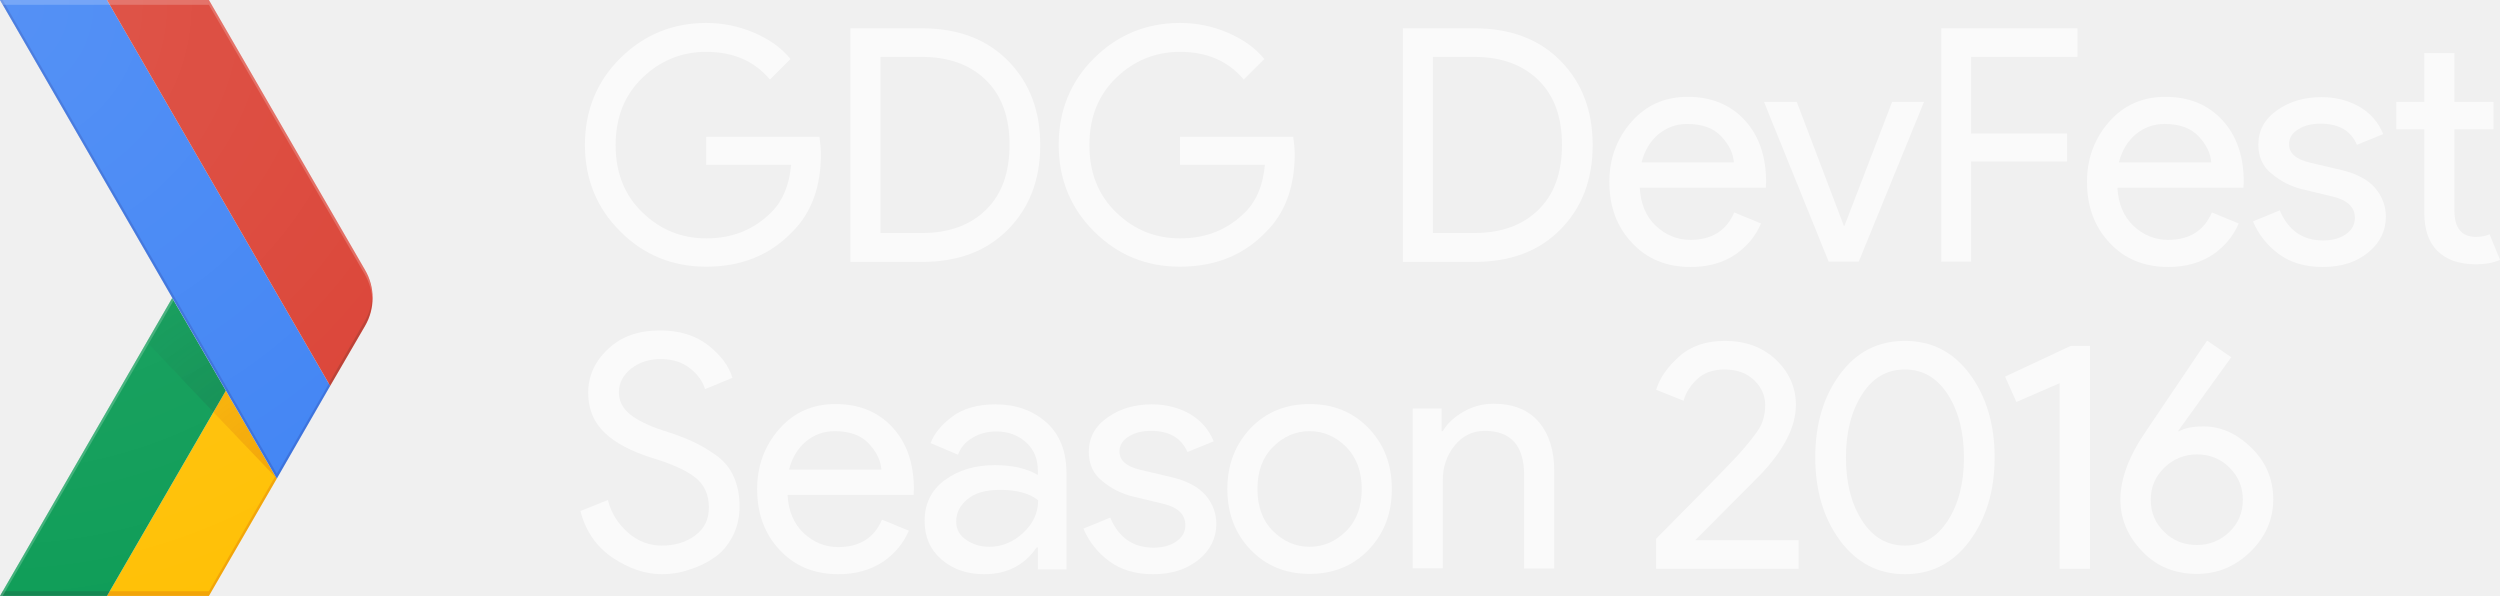
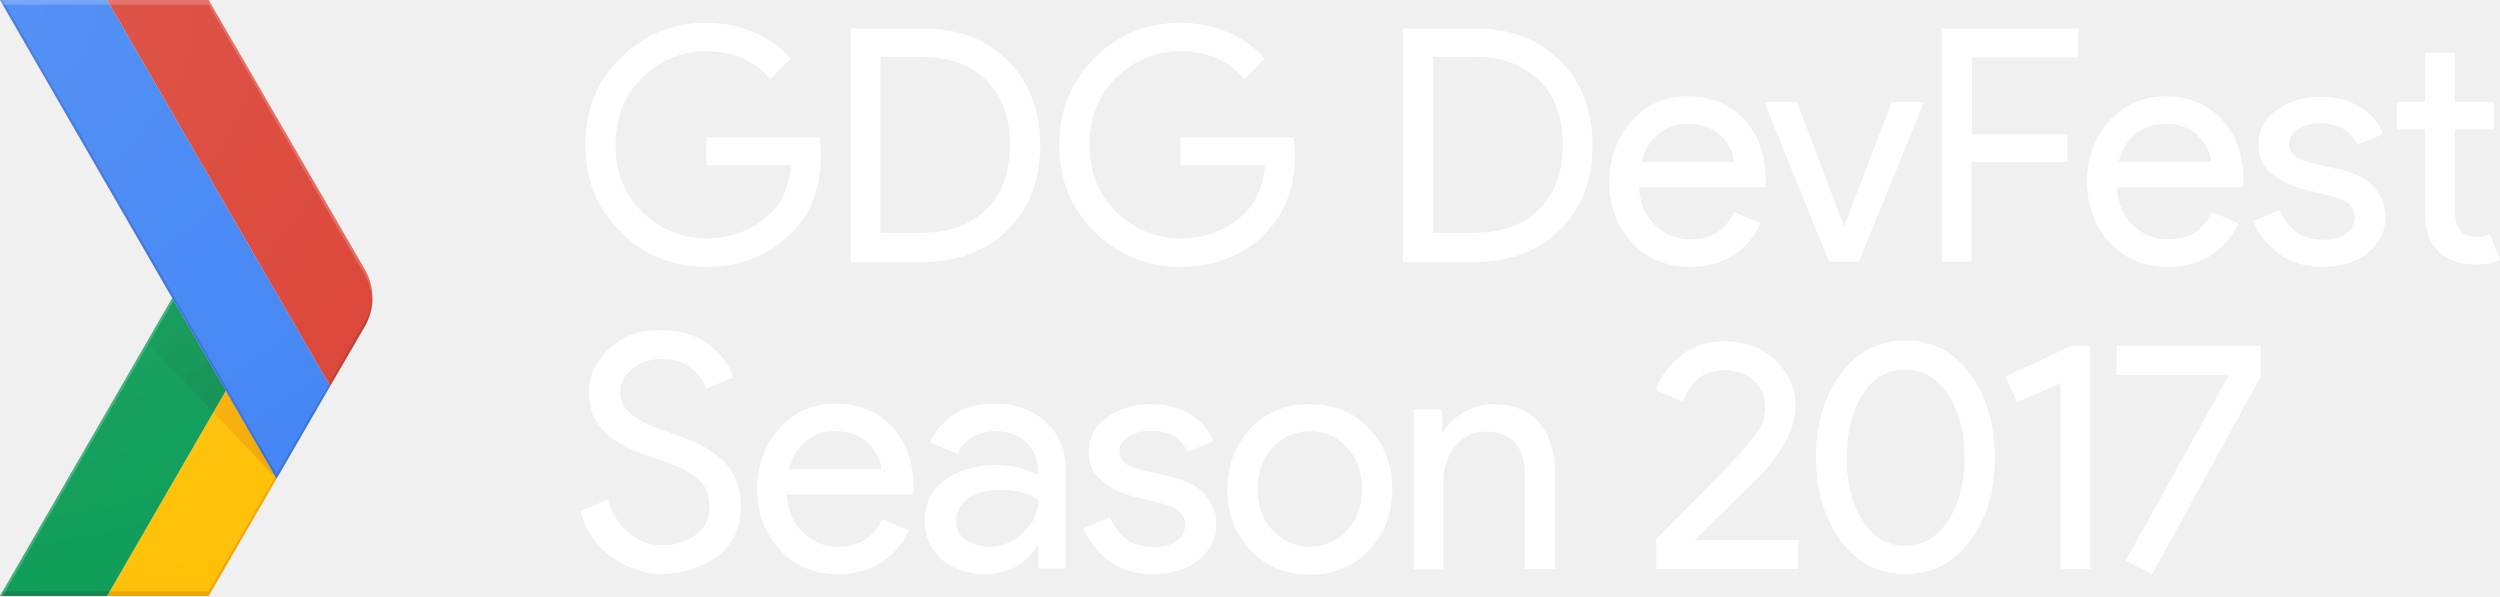
- <svg xmlns="http://www.w3.org/2000/svg" id="Layer_4" viewBox="0 0 839 200">
-   <style>.st0{fill:none;} .st1{fill:#FFC107;} .st2{fill:#0F9D58;} .st3{opacity:0.2;fill:#BF360C;enable-background:new ;} .st4{opacity:0.2;fill:#263238;enable-background:new ;} .st5{opacity:0.2;fill:#FFFFFF;enable-background:new ;} .st6{fill:url(#XMLID_126_);} .st7{fill:url(#XMLID_127_);} .st8{fill:#4285F4;} .st9{fill:#DB4437;} .st10{opacity:0.2;fill:#1A237E;enable-background:new ;} .st11{opacity:0.2;fill:#3E2723;enable-background:new ;} .st12{fill:url(#XMLID_128_);} .st13{fill:#FAFAFA;}</style>
+ <svg xmlns="http://www.w3.org/2000/svg" id="Layer_4" viewBox="0 0 536.9 128">
+   <style>.st0{fill:none}.st1{fill:#ffc107}.st2{fill:#0f9d58}.st3{fill:#bf360c}.st3,.st4,.st5{opacity:.2;enable-background:new}.st4{fill:#263238}.st5{fill:#fff}.st6{fill:url(#XMLID_2_)}.st7{fill:url(#XMLID_3_)}.st8{fill:#4285f4}.st9{fill:#db4437}.st10,.st11{opacity:.2;fill:#1a237e;enable-background:new}.st11{fill:#3e2723}.st12{fill:url(#XMLID_4_)}.st13{fill:#fff}</style>
  <g id="XMLID_60_">
    <g id="XMLID_61_">
      <g id="XMLID_62_">
-         <path id="XMLID_106_" class="st0" d="M122.5 90.6L70.1 0H0l57.8 100L0 200h70.1l52.4-90.6c3.3-5.8 3.3-13 0-18.8z" />
-         <path id="XMLID_105_" class="st1" d="M92.4 159.8l-16.6-28.7L35.9 200h34.2l22.8-39.4z" />
-         <path id="XMLID_104_" class="st0" d="M122.5 90.6L70.1 0H0l57.8 100L0 200h70.1l52.4-90.6c3.3-5.8 3.3-13 0-18.8z" />
-         <path id="XMLID_103_" class="st2" d="M57.8 100l18 31.1L35.9 200H0z" />
-         <path id="XMLID_102_" class="st0" d="M122.5 90.6L70.1 0H0l57.8 100L0 200h70.1l52.4-90.6c3.3-5.8 3.3-13 0-18.8z" />
-         <path id="XMLID_101_" class="st3" d="M70.1 198.4H36.8l-.9 1.6h34.2l22.8-39.4-.5-.8z" />
-         <path id="XMLID_100_" class="st0" d="M122.5 90.6L70.1 0H0l57.8 100L0 200h70.1l52.4-90.6c3.3-5.8 3.3-13 0-18.8z" />
-         <path id="XMLID_99_" class="st4" d="M.9 198.4L0 200h35.9l.9-1.6z" />
-         <path id="XMLID_98_" class="st0" d="M122.5 90.6L70.1 0H0l57.8 100L0 200h70.1l52.4-90.6c3.3-5.8 3.3-13 0-18.8z" />
-         <path id="XMLID_96_" class="st5" d="M0 200h.9l57.4-99.2-.5-.8z" />
-         <path id="XMLID_94_" class="st0" d="M122.5 90.6L70.1 0H0l57.8 100L0 200h70.1l52.4-90.6c3.3-5.8 3.3-13 0-18.8z" />
-         <radialGradient id="XMLID_126_" cx="92.62" cy="2707.501" r="69.162" gradientTransform="matrix(1 0 0 -1 0 2867.46)" gradientUnits="userSpaceOnUse">
+         <path id="XMLID_106_" class="st0" d="M78.4 58L44.8 0H0l37 64-37 64h44.8l33.5-58c2.2-3.7 2.2-8.3.1-12z" />
+         <path id="XMLID_105_" class="st1" d="M59.2 102.3L48.5 83.9 23 128h21.8l14.6-25.2z" />
+         <path id="XMLID_104_" class="st0" d="M78.4 58L44.8 0H0l37 64-37 64h44.8l33.5-58c2.2-3.7 2.2-8.3.1-12z" />
+         <path id="XMLID_103_" class="st2" d="M37 64l11.5 19.9L23 128H0z" />
+         <path id="XMLID_102_" class="st0" d="M78.4 58L44.8 0H0l37 64-37 64h44.8l33.5-58c2.2-3.7 2.2-8.3.1-12z" />
+         <path id="XMLID_101_" class="st3" d="M44.8 127H23.6l-.6 1h21.8l14.6-25.2-.2-.5z" />
+         <path id="XMLID_100_" class="st0" d="M78.4 58L44.8 0H0l37 64-37 64h44.8l33.5-58c2.2-3.7 2.2-8.3.1-12z" />
+         <path id="XMLID_99_" class="st4" d="M.6 127l-.6 1h23l.6-1z" />
+         <path id="XMLID_98_" class="st0" d="M78.4 58L44.8 0H0l37 64-37 64h44.8l33.5-58c2.2-3.7 2.2-8.3.1-12z" />
+         <path id="XMLID_96_" class="st5" d="M0 128h.6l36.7-63.5-.3-.5z" />
+         <path id="XMLID_94_" class="st0" d="M78.4 58L44.8 0H0l37 64-37 64h44.8l33.5-58c2.2-3.7 2.2-8.3.1-12z" />
+         <radialGradient id="XMLID_2_" cx="59.277" cy="2693.086" r="44.264" gradientTransform="matrix(1 0 0 -1 0 2795.46)" gradientUnits="userSpaceOnUse">
          <stop offset="0" stop-color="#BF360C" stop-opacity=".2" />
          <stop offset="1" stop-color="#BF360C" stop-opacity=".02" />
        </radialGradient>
-         <path id="XMLID_92_" class="st6" d="M92.9 160.6l-17.1-29.5-4.2 7.2z" />
-         <path id="XMLID_90_" class="st0" d="M122.5 90.6L70.1 0H0l57.8 100L0 200h70.1l52.4-90.6c3.3-5.8 3.3-13 0-18.8z" />
-         <radialGradient id="XMLID_127_" cx="92.423" cy="2707.063" r="69.723" gradientTransform="matrix(1 0 0 -1 0 2867.46)" gradientUnits="userSpaceOnUse">
+         <path id="XMLID_92_" class="st6" d="M59.4 102.8L48.5 83.9l-2.7 4.6z" />
+         <path id="XMLID_90_" class="st0" d="M78.4 58L44.8 0H0l37 64-37 64h44.8l33.5-58c2.2-3.7 2.2-8.3.1-12z" />
+         <radialGradient id="XMLID_3_" cx="59.151" cy="2692.806" r="44.623" gradientTransform="matrix(1 0 0 -1 0 2795.46)" gradientUnits="userSpaceOnUse">
          <stop offset="0" stop-color="#263238" stop-opacity=".2" />
          <stop offset="1" stop-color="#263238" stop-opacity=".02" />
        </radialGradient>
-         <path id="XMLID_89_" class="st7" d="M71.6 138.3l4.2-7.2-18-31.1-8.5 14.8z" />
-         <path id="XMLID_88_" class="st0" d="M122.5 90.6L70.1 0H0l57.8 100L0 200h70.1l52.4-90.6c3.3-5.8 3.3-13 0-18.8z" />
+         <path id="XMLID_89_" class="st7" d="M45.8 88.5l2.7-4.6L37 64l-5.5 9.5z" />
+         <path id="XMLID_88_" class="st0" d="M78.4 58L44.8 0H0l37 64-37 64h44.8l33.5-58c2.2-3.7 2.2-8.3.1-12z" />
        <g id="XMLID_85_">
          <g id="XMLID_86_">
-             <path id="XMLID_87_" class="st8" d="M35.9 0H0l92.9 160.6 17.9-31.1z" />
+             <path id="XMLID_87_" class="st8" d="M23 0H0l59.4 102.8 11.5-19.9z" />
          </g>
        </g>
-         <path id="XMLID_84_" class="st0" d="M122.5 90.6L70.1 0H0l57.8 100L0 200h70.1l52.4-90.6c3.3-5.8 3.3-13 0-18.8z" />
-         <path id="XMLID_83_" class="st9" d="M122.5 109.4c3.4-5.8 3.4-13 0-18.8L70.1 0H35.9l74.9 129.5 11.7-20.1z" />
-         <path id="XMLID_82_" class="st0" d="M122.5 90.6L70.1 0H0l57.8 100L0 200h70.1l52.4-90.6c3.3-5.8 3.3-13 0-18.8z" />
-         <path id="XMLID_71_" class="st10" d="M110.8 129.5l-.4-.8L92.9 159 .9 0H0l92.9 160.6 17.9-31.1z" />
-         <path id="XMLID_69_" class="st0" d="M122.5 90.6L70.1 0H0l57.8 100L0 200h70.1l52.4-90.6c3.3-5.8 3.3-13 0-18.8z" />
-         <path id="XMLID_67_" class="st5" d="M70.1 1.6l52.4 90.6c1.5 2.7 2.3 5.6 2.5 8.6.1-3.5-.7-7-2.5-10.2L70.1 0H0l.9 1.6h69.2z" />
-         <path id="XMLID_66_" class="st0" d="M122.5 90.6L70.1 0H0l57.8 100L0 200h70.1l52.4-90.6c3.3-5.8 3.3-13 0-18.8z" />
-         <path id="XMLID_65_" class="st11" d="M110.8 129.5l11.6-20.1c1.8-3.1 2.6-6.7 2.5-10.2-.1 3-.9 5.9-2.5 8.6l-12.1 20.9.5.8z" />
-         <path id="XMLID_64_" class="st0" d="M122.5 90.6L70.1 0H0l57.8 100L0 200h70.1l52.4-90.6c3.3-5.8 3.3-13 0-18.8z" />
-         <radialGradient id="XMLID_128_" cx="-1.563" cy="2865.898" r="209.922" gradientTransform="matrix(1 0 0 -1 0 2867.46)" gradientUnits="userSpaceOnUse">
+         <path id="XMLID_84_" class="st0" d="M78.4 58L44.8 0H0l37 64-37 64h44.8l33.5-58c2.2-3.7 2.2-8.3.1-12z" />
+         <path id="XMLID_83_" class="st9" d="M78.4 70c2.1-3.7 2.1-8.3 0-12L44.8 0H23l47.9 82.9L78.4 70z" />
+         <path id="XMLID_82_" class="st0" d="M78.4 58L44.8 0H0l37 64-37 64h44.8l33.5-58c2.2-3.7 2.2-8.3.1-12z" />
+         <path id="XMLID_71_" class="st10" d="M70.9 82.9l-.2-.5-11.3 19.4L.6 0H0l59.4 102.8 11.5-19.9z" />
+         <path id="XMLID_69_" class="st0" d="M78.4 58L44.8 0H0l37 64-37 64h44.8l33.5-58c2.2-3.7 2.2-8.3.1-12z" />
+         <path id="XMLID_67_" class="st5" d="M44.8 1l33.5 58c1 1.7 1.5 3.6 1.6 5.5.1-2.2-.4-4.5-1.6-6.5L44.8 0H0l.6 1h44.2z" />
+         <path id="XMLID_66_" class="st0" d="M78.4 58L44.8 0H0l37 64-37 64h44.8l33.5-58c2.2-3.7 2.2-8.3.1-12z" />
+         <path id="XMLID_65_" class="st11" d="M70.9 82.9L78.4 70c1.2-2 1.7-4.3 1.6-6.5-.1 1.9-.6 3.8-1.6 5.5l-7.7 13.4.2.5z" />
+         <path id="XMLID_64_" class="st0" d="M78.4 58L44.8 0H0l37 64-37 64h44.8l33.5-58c2.2-3.7 2.2-8.3.1-12z" />
+         <radialGradient id="XMLID_4_" cx="-1" cy="2794.46" r="134.35" gradientTransform="matrix(1 0 0 -1 0 2795.46)" gradientUnits="userSpaceOnUse">
          <stop offset="0" stop-color="#FFF" stop-opacity=".1" />
          <stop offset="1" stop-color="#FFF" stop-opacity="0" />
        </radialGradient>
-         <path id="XMLID_63_" class="st12" d="M122.5 90.6L70.1 0H0l57.8 100L0 200h70.1l52.4-90.6c3.3-5.8 3.3-13 0-18.8z" />
+         <path id="XMLID_63_" class="st12" d="M78.4 58L44.8 0H0l37 64-37 64h44.8l33.5-58c2.2-3.7 2.2-8.3.1-12z" />
      </g>
    </g>
  </g>
-   <g id="XMLID_7_">
-     <path id="XMLID_2_" class="st13" d="M275.5 51.8c0 10.9-3.2 19.7-9.7 26.1-7.4 7.7-17 11.6-28.8 11.6-11.3 0-20.9-3.9-28.8-11.8-7.9-7.8-11.9-17.6-11.9-29.1s4-21.3 11.9-29.1c7.9-7.8 17.5-11.8 28.8-11.8 5.6 0 11 1.1 16.1 3.3 5.1 2.2 9.2 5.1 12.2 8.8l-6.9 6.9c-5.2-6.2-12.3-9.3-21.4-9.3-8.2 0-15.4 2.9-21.4 8.7-6 5.8-9 13.3-9 22.6s3 16.8 9 22.6c6 5.8 13.1 8.7 21.4 8.7 8.8 0 16-2.9 21.9-8.8 3.8-3.8 6-9.1 6.6-15.9H237v-9.4h38c.3 2.1.5 4 .5 5.9z" />
-     <path id="XMLID_4_" class="st13" d="M285.4 87.8V9.5h24c12 0 21.7 3.6 28.9 10.9 7.2 7.3 10.8 16.7 10.8 28.3s-3.6 21-10.8 28.3c-7.2 7.3-16.8 10.9-28.9 10.9h-24zm10.1-9.6h13.9c9 0 16.2-2.6 21.5-7.8 5.3-5.2 7.9-12.4 7.9-21.8 0-9.3-2.6-16.5-7.9-21.7-5.3-5.2-12.5-7.8-21.5-7.8h-13.9v59.1z" />
-     <path id="XMLID_8_" class="st13" d="M434.5 51.8c0 10.9-3.2 19.7-9.7 26.1-7.4 7.7-17 11.6-28.8 11.6-11.3 0-20.9-3.9-28.8-11.8-7.9-7.8-11.9-17.6-11.9-29.1s4-21.3 11.9-29.1c7.9-7.8 17.5-11.8 28.8-11.8 5.6 0 11 1.1 16.1 3.3 5.1 2.2 9.2 5.1 12.2 8.8l-6.9 6.9c-5.2-6.2-12.3-9.3-21.4-9.3-8.2 0-15.4 2.9-21.4 8.7-6 5.8-9 13.3-9 22.6s3 16.8 9 22.6c6 5.8 13.1 8.7 21.4 8.7 8.8 0 16-2.9 21.9-8.8 3.8-3.8 6-9.1 6.6-15.9H396v-9.4h38c.3 2.1.5 4 .5 5.9z" />
-     <path id="XMLID_10_" class="st13" d="M470.8 87.8V9.5h24c12 0 21.7 3.6 28.9 10.9 7.2 7.3 10.8 16.7 10.8 28.3s-3.6 21-10.8 28.3c-7.2 7.3-16.8 10.9-28.9 10.9h-24zm10.1-9.6h13.9c9 0 16.2-2.6 21.5-7.8 5.3-5.2 7.9-12.4 7.9-21.8 0-9.3-2.6-16.5-7.9-21.7-5.3-5.2-12.5-7.8-21.5-7.8h-13.9v59.1z" />
-     <path id="XMLID_13_" class="st13" d="M567.4 89.6c-8.1 0-14.7-2.7-19.7-8.1-5.1-5.4-7.6-12.2-7.6-20.5 0-7.8 2.5-14.5 7.4-20.1 4.9-5.6 11.2-8.4 18.9-8.4 7.9 0 14.3 2.6 19.1 7.8 4.8 5.2 7.2 12.1 7.2 20.8l-.1 1.9h-42.3c.3 5.4 2.1 9.7 5.4 12.8 3.3 3.1 7.2 4.7 11.6 4.7 7.2 0 12.1-3.1 14.7-9.2l9 3.7c-1.8 4.2-4.6 7.6-8.6 10.4-4.2 2.8-9.1 4.2-15 4.2zm14.5-35c-.2-3.1-1.6-6-4.2-8.8-2.6-2.8-6.4-4.2-11.5-4.2-3.7 0-6.9 1.2-9.7 3.5-2.7 2.3-4.6 5.5-5.6 9.4h31z" />
-     <path id="XMLID_16_" class="st13" d="M613.7 87.8L592 34.2h11l15.8 41.6h.2l16-41.6h10.7l-21.9 53.6h-10.1z" />
-     <path id="XMLID_18_" class="st13" d="M661.6 87.8h-10.1V9.5h45.7v9.6h-35.7v25.7h32.2v9.4h-32.2v33.6z" />
-     <path id="XMLID_20_" class="st13" d="M727.7 89.6c-8.1 0-14.7-2.7-19.7-8.1-5.1-5.4-7.6-12.2-7.6-20.5 0-7.8 2.5-14.5 7.4-20.1 4.9-5.6 11.2-8.4 18.9-8.4 7.9 0 14.3 2.6 19.1 7.8 4.8 5.2 7.2 12.1 7.2 20.8l-.1 1.9h-42.3c.3 5.4 2.1 9.7 5.4 12.8 3.3 3.1 7.2 4.7 11.6 4.7 7.2 0 12.1-3.1 14.7-9.2l9 3.7c-1.8 4.2-4.6 7.6-8.6 10.4-4.3 2.8-9.2 4.2-15 4.2zm14.4-35c-.2-3.1-1.6-6-4.2-8.8-2.6-2.8-6.4-4.2-11.5-4.2-3.7 0-6.9 1.2-9.7 3.5-2.7 2.3-4.6 5.5-5.6 9.4h31z" />
-     <path id="XMLID_27_" class="st13" d="M779.5 89.6c-6 0-10.9-1.5-14.8-4.4-3.9-2.9-6.8-6.6-8.6-10.9l9-3.7c2.8 6.7 7.7 10.1 14.5 10.1 3.1 0 5.7-.7 7.7-2.1 2-1.4 3-3.2 3-5.5 0-3.5-2.4-5.9-7.3-7.1l-10.8-2.6c-3.4-.9-6.7-2.5-9.7-5-3.1-2.4-4.6-5.7-4.6-9.9 0-4.7 2.1-8.6 6.3-11.5 4.2-3 9.2-4.4 14.9-4.4 4.7 0 9 1.1 12.7 3.2 3.7 2.2 6.4 5.2 8 9.2l-8.8 3.6c-2-4.7-6.1-7.1-12.2-7.1-3 0-5.5.6-7.5 1.9-2 1.2-3.1 2.9-3.1 5 0 3.1 2.4 5.1 7.1 6.2l10.6 2.5c5 1.2 8.8 3.2 11.2 6 2.4 2.8 3.6 6.1 3.6 9.6 0 4.8-2 8.8-5.9 12-4 3.3-9.1 4.9-15.3 4.9z" />
-     <path id="XMLID_29_" class="st13" d="M830.9 88.7c-5.6 0-9.9-1.5-12.9-4.5s-4.4-7.2-4.4-12.7V43.4h-9.4v-9.2h9.4V17.8h10.1v16.4h13.1v9.2h-13.1v27.3c0 5.8 2.4 8.8 7.2 8.8 1.8 0 3.4-.3 4.6-.9l3.5 8.6c-2.2 1-4.9 1.5-8.1 1.5z" />
-     <path id="XMLID_31_" class="st13" d="M222.2 192.7c-5.7 0-11.2-1.9-16.7-5.6-5.4-3.7-9-8.9-10.7-15.6l9.2-3.7c1.1 4.3 3.3 7.9 6.7 10.9 3.4 3 7.2 4.4 11.4 4.4 4.4 0 8.1-1.1 11.2-3.4 3.1-2.3 4.6-5.4 4.6-9.4 0-4.4-1.6-7.7-4.6-10.1-3.1-2.4-8-4.6-14.7-6.6-6.9-2.2-12.2-5-15.8-8.5-3.6-3.5-5.4-7.9-5.4-13.3 0-5.6 2.2-10.5 6.7-14.7 4.4-4.2 10.2-6.2 17.4-6.2 6.6 0 12 1.7 16.2 5 4.2 3.3 6.9 6.9 8.1 10.9l-9.2 3.8c-.7-2.5-2.3-4.8-4.9-6.9-2.6-2.1-5.9-3.2-10-3.2-3.9 0-7.2 1.1-9.9 3.2-2.7 2.2-4.1 4.8-4.1 8 0 2.9 1.3 5.4 3.8 7.4s6.2 3.8 11.1 5.4c3.9 1.2 7.1 2.4 9.7 3.6 2.6 1.2 5.2 2.7 7.9 4.6 2.7 1.9 4.7 4.3 6 7.2 1.3 2.9 2 6.2 2 10s-.8 7.2-2.4 10.2c-1.6 3-3.6 5.4-6.2 7.1-2.6 1.8-5.4 3.1-8.4 4-2.8 1-5.9 1.5-9 1.5z" />
-     <path id="XMLID_33_" class="st13" d="M281.4 192.7c-8.1 0-14.7-2.7-19.7-8.1-5.1-5.4-7.6-12.2-7.6-20.5 0-7.8 2.5-14.5 7.4-20.1 4.9-5.6 11.2-8.4 18.9-8.4 7.9 0 14.3 2.6 19.1 7.8 4.8 5.2 7.2 12.1 7.2 20.8l-.1 1.9h-42.3c.3 5.4 2.1 9.7 5.4 12.8 3.3 3.1 7.2 4.7 11.6 4.7 7.2 0 12.1-3.1 14.7-9.2l9 3.7c-1.8 4.2-4.6 7.6-8.6 10.4-4.3 2.8-9.2 4.2-15 4.2zm14.4-35c-.2-3.1-1.6-6-4.2-8.8-2.6-2.8-6.4-4.2-11.5-4.2-3.7 0-6.9 1.2-9.7 3.5-2.7 2.3-4.6 5.5-5.6 9.4h31z" />
-     <path id="XMLID_36_" class="st13" d="M330.3 192.7c-5.7 0-10.4-1.6-14.3-4.9-3.8-3.3-5.7-7.6-5.7-13 0-5.8 2.3-10.4 6.8-13.7 4.5-3.3 10.1-5 16.7-5 5.9 0 10.8 1.1 14.5 3.3v-1.5c0-3.9-1.3-7.1-4-9.5-2.7-2.4-6-3.6-10-3.6-2.9 0-5.6.7-7.9 2.1-2.4 1.4-4 3.3-4.9 5.7l-9.2-3.9c1.2-3.2 3.7-6.2 7.3-8.9 3.6-2.7 8.5-4.1 14.4-4.1 6.9 0 12.5 2 17.1 6 4.5 4 6.8 9.7 6.8 17v32.4h-9.6v-7.4h-.4c-4 5.9-9.9 9-17.6 9zm1.7-9.2c4.2 0 7.9-1.5 11.3-4.6 3.4-3.1 5.1-6.8 5.1-11-2.8-2.3-7.1-3.5-12.8-3.5-4.9 0-8.6 1.1-11 3.2-2.5 2.1-3.7 4.6-3.7 7.4 0 2.6 1.1 4.7 3.4 6.2 2.2 1.5 4.7 2.3 7.7 2.3z" />
-     <path id="XMLID_39_" class="st13" d="M387 192.7c-6 0-10.9-1.5-14.8-4.4-3.9-2.9-6.8-6.6-8.6-10.9l9-3.7c2.8 6.7 7.7 10.1 14.5 10.1 3.1 0 5.7-.7 7.7-2.1 2-1.4 3-3.2 3-5.5 0-3.5-2.4-5.9-7.3-7.1l-10.8-2.6c-3.4-.9-6.7-2.5-9.7-5-3.1-2.4-4.6-5.7-4.6-9.9 0-4.7 2.1-8.6 6.3-11.5 4.2-3 9.2-4.4 14.9-4.4 4.7 0 9 1.1 12.7 3.2 3.7 2.2 6.4 5.2 8 9.2l-8.8 3.6c-2-4.7-6.1-7.1-12.2-7.1-3 0-5.5.6-7.5 1.9-2 1.2-3.1 2.9-3.1 5 0 3.1 2.4 5.1 7.1 6.2l10.6 2.5c5 1.2 8.7 3.2 11.2 6 2.4 2.8 3.6 6.1 3.6 9.6 0 4.8-2 8.8-5.9 12-4.1 3.3-9.1 4.9-15.3 4.9z" />
-     <path id="XMLID_41_" class="st13" d="M419.7 143.7c5.2-5.4 11.8-8.1 19.8-8.1s14.6 2.7 19.8 8.1c5.2 5.4 7.8 12.2 7.8 20.4s-2.6 15-7.8 20.4c-5.2 5.4-11.8 8.1-19.8 8.1s-14.6-2.7-19.8-8.1c-5.2-5.4-7.8-12.2-7.8-20.4 0-8.1 2.6-14.9 7.8-20.4zm7.5 34.5c3.5 3.5 7.6 5.3 12.3 5.3 4.7 0 8.8-1.8 12.3-5.3s5.2-8.2 5.2-14.1c0-5.8-1.7-10.5-5.2-14.1-3.5-3.5-7.6-5.3-12.3-5.3-4.7 0-8.8 1.8-12.3 5.3s-5.2 8.2-5.2 14.1 1.7 10.6 5.2 14.1z" />
-     <path id="XMLID_44_" class="st13" d="M483.8 137.3v7.4h.4c1.5-2.6 3.8-4.7 6.9-6.5 3.1-1.8 6.5-2.7 10.1-2.7 6.6 0 11.7 2 15.2 6.1s5.2 9.6 5.2 16.4v32.8h-10.1v-31.3c0-9.9-4.4-14.9-13.2-14.9-4.2 0-7.5 1.7-10.2 5-2.6 3.3-3.9 7.2-3.9 11.5v29.6h-10.1v-53.6h9.7z" />
-     <path id="XMLID_46_" class="st13" d="M603.5 190.9h-47.7v-10.1c14.3-14.4 23.4-23.7 27.5-28.1 3.6-4 6-7.1 7.2-9.1 1.2-2.1 1.9-4.6 1.9-7.7 0-3.1-1.2-5.9-3.7-8.3-2.5-2.4-5.8-3.6-10-3.6-3.8 0-6.9 1.1-9.2 3.3-2.3 2.2-3.8 4.6-4.5 7.2l-9.2-3.7c1.2-3.9 3.8-7.7 7.8-11.2 3.9-3.5 9-5.2 15.3-5.2 6.9 0 12.6 2.1 17.1 6.3 4.4 4.2 6.7 9.3 6.7 15.2 0 7.3-4 15.1-11.9 23.4l-21.9 22h34.7v9.6z" />
-     <path id="XMLID_48_" class="st13" d="M661.1 181.4c-5.5 7.5-12.8 11.3-21.8 11.3s-16.2-3.8-21.8-11.3c-5.5-7.5-8.3-16.8-8.3-27.9 0-11.2 2.8-20.5 8.3-27.9 5.5-7.5 12.8-11.2 21.8-11.2s16.2 3.7 21.8 11.2c5.5 7.5 8.3 16.8 8.3 27.9 0 11.1-2.8 20.4-8.3 27.9zm-21.8 1.7c6 0 10.8-2.8 14.4-8.4 3.6-5.6 5.4-12.6 5.4-21.1 0-8.5-1.8-15.6-5.4-21.2-3.6-5.6-8.4-8.4-14.4-8.4-6.1 0-10.9 2.8-14.4 8.4-3.6 5.6-5.4 12.6-5.4 21.2 0 8.5 1.8 15.5 5.4 21.1 3.6 5.6 8.4 8.4 14.4 8.4z" />
-     <path id="XMLID_51_" class="st13" d="M701.3 190.9h-10.1v-62.3l-14.5 6.3-3.8-8.5 22-10.3h6.5v74.8z" />
-     <path id="XMLID_53_" class="st13" d="M739.5 143.1c5.8 0 11.2 2.4 16.1 7.2 4.9 4.8 7.3 10.6 7.3 17.3 0 6.6-2.5 12.5-7.6 17.5s-11.1 7.5-18 7.5c-7.4 0-13.6-2.5-18.4-7.6-4.9-5.1-7.3-10.9-7.3-17.4 0-6.9 2.9-14.7 8.8-23.2l20.3-30.1 8.1 5.6-17.8 24.7.2.2c1.8-1.1 4.5-1.7 8.3-1.7zm-2.2 39.8c4.2 0 7.9-1.5 10.9-4.4 3-2.9 4.5-6.5 4.5-10.8 0-4.2-1.5-7.8-4.5-10.8-3-3-6.7-4.4-10.9-4.4s-7.9 1.5-10.9 4.4c-3.1 3-4.6 6.5-4.6 10.8 0 4.3 1.5 7.9 4.5 10.8 3 3 6.7 4.4 11 4.4z" />
-   </g>
+   <path class="st13" d="M176.3 33.2c0 7-2.1 12.6-6.2 16.7-4.7 4.9-10.9 7.4-18.4 7.4-7.2 0-13.4-2.5-18.4-7.5-5.1-5-7.6-11.2-7.6-18.7s2.5-13.6 7.6-18.7c5.1-5 11.2-7.5 18.4-7.5 3.6 0 7 .7 10.3 2.1 3.3 1.4 5.9 3.3 7.8 5.6l-4.4 4.4c-3.3-4-7.9-6-13.7-6-5.3 0-9.8 1.9-13.7 5.6-3.8 3.7-5.8 8.5-5.8 14.5 0 5.9 1.9 10.7 5.8 14.5 3.9 3.7 8.4 5.6 13.7 5.6 5.6 0 10.3-1.9 14-5.6 2.4-2.4 3.8-5.8 4.2-10.1h-18.2v-6H176c.2 1.2.3 2.5.3 3.7zm6.4 23V6.1H198c7.7 0 13.9 2.3 18.5 7 4.6 4.6 6.9 10.7 6.9 18.1s-2.3 13.5-6.9 18.1c-4.6 4.6-10.8 7-18.5 7h-15.3zm6.4-6.2h8.9c5.8 0 10.4-1.7 13.8-5 3.4-3.3 5.1-8 5.1-13.9s-1.7-10.6-5.1-13.9c-3.4-3.3-8-5-13.8-5h-8.9V50zm89-16.8c0 7-2.1 12.6-6.2 16.7-4.7 4.9-10.9 7.4-18.4 7.4-7.2 0-13.4-2.5-18.4-7.5-5.1-5-7.6-11.2-7.6-18.7s2.5-13.6 7.6-18.7c5.1-5 11.2-7.5 18.4-7.5 3.6 0 7 .7 10.3 2.1 3.3 1.4 5.9 3.3 7.8 5.6l-4.4 4.4c-3.3-4-7.9-6-13.7-6-5.3 0-9.8 1.9-13.7 5.6-3.8 3.7-5.8 8.5-5.8 14.5 0 5.9 1.9 10.7 5.8 14.5 3.9 3.7 8.4 5.6 13.7 5.6 5.6 0 10.3-1.9 14-5.6 2.4-2.4 3.8-5.8 4.2-10.1h-18.2v-6h24.3c.2 1.2.3 2.5.3 3.7zm23.2 23V6.1h15.3c7.7 0 13.9 2.3 18.5 7 4.6 4.6 6.9 10.7 6.9 18.1s-2.3 13.5-6.9 18.1c-4.6 4.6-10.8 7-18.5 7h-15.3zm6.5-6.2h8.9c5.8 0 10.4-1.7 13.8-5 3.4-3.3 5.1-8 5.1-13.9s-1.7-10.6-5.1-13.9c-3.4-3.3-8-5-13.8-5h-8.9V50zm55.3 7.3c-5.2 0-9.4-1.7-12.6-5.2-3.2-3.5-4.9-7.8-4.9-13.1 0-5 1.6-9.3 4.7-12.9 3.1-3.6 7.2-5.4 12.1-5.4 5.1 0 9.2 1.7 12.2 5 3.1 3.3 4.6 7.7 4.6 13.3l-.1 1.2H352c.2 3.5 1.3 6.2 3.5 8.2 2.1 2 4.6 3 7.5 3 4.6 0 7.7-2 9.4-5.9l5.7 2.4c-1.1 2.7-3 4.9-5.5 6.7-2.6 1.8-5.7 2.7-9.5 2.7zm9.3-22.4c-.1-2-1-3.8-2.7-5.6-1.7-1.8-4.1-2.7-7.4-2.7-2.4 0-4.4.7-6.2 2.2-1.8 1.5-3 3.5-3.6 6h19.9zm20.4 21.3l-13.9-34.3h7L396 48.5h.1l10.2-26.6h6.9l-14 34.3h-6.4zm30.6 0H417V6.1h29.3v6.2h-22.8v16.5H444v6h-20.6v21.4zm42.3 1.1c-5.2 0-9.4-1.7-12.6-5.2-3.2-3.5-4.9-7.8-4.9-13.1 0-5 1.6-9.3 4.7-12.9 3.2-3.6 7.2-5.4 12.1-5.4 5.1 0 9.2 1.7 12.2 5 3.1 3.3 4.6 7.7 4.6 13.3l-.1 1.2h-27.1c.2 3.5 1.3 6.2 3.5 8.2 2.1 2 4.6 3 7.5 3 4.6 0 7.7-2 9.4-5.9l5.7 2.4c-1.1 2.7-3 4.9-5.5 6.7-2.6 1.8-5.8 2.7-9.5 2.7zm9.2-22.4c-.1-2-1-3.8-2.7-5.6-1.7-1.8-4.1-2.7-7.4-2.7-2.4 0-4.4.7-6.2 2.2-1.8 1.5-3 3.5-3.6 6h19.9zm24 22.4c-3.8 0-7-.9-9.5-2.8s-4.3-4.2-5.5-7l5.7-2.4c1.8 4.3 4.9 6.4 9.3 6.4 2 0 3.7-.4 4.9-1.3 1.3-.9 1.9-2.1 1.9-3.5 0-2.2-1.6-3.8-4.7-4.5l-6.9-1.7c-2.2-.6-4.3-1.6-6.2-3.2-2-1.6-2.9-3.7-2.9-6.3 0-3 1.3-5.5 4-7.4 2.7-1.9 5.9-2.8 9.6-2.8 3 0 5.7.7 8.1 2.1 2.4 1.4 4.1 3.3 5.1 5.9l-5.6 2.3c-1.3-3-3.9-4.6-7.8-4.6-1.9 0-3.5.4-4.8 1.2-1.3.8-2 1.9-2 3.2 0 2 1.5 3.3 4.5 4l6.8 1.6c3.2.7 5.6 2 7.1 3.9 1.5 1.8 2.3 3.9 2.3 6.2 0 3.1-1.3 5.6-3.8 7.7-2.4 2-5.6 3-9.6 3zm32.9-.5c-3.6 0-6.3-1-8.2-2.9-1.9-1.9-2.8-4.6-2.8-8.1v-18h-6v-5.9h6V11.4h6.4v10.5h8.4v5.9h-8.4v17.5c0 3.7 1.5 5.6 4.6 5.6 1.2 0 2.1-.2 2.9-.6l2.2 5.5c-1.4.7-3.1 1-5.1 1zm-389.6 66.5c-3.6 0-7.2-1.2-10.7-3.6-3.5-2.4-5.8-5.7-6.8-10l5.9-2.4c.7 2.8 2.1 5.1 4.3 7 2.2 1.9 4.6 2.8 7.3 2.8 2.8 0 5.2-.7 7.2-2.2 2-1.5 3-3.5 3-6 0-2.8-1-5-3-6.5s-5.1-2.9-9.4-4.2c-4.4-1.4-7.8-3.2-10.1-5.4s-3.4-5.1-3.4-8.5c0-3.6 1.4-6.7 4.3-9.4 2.8-2.7 6.6-4 11.1-4 4.2 0 7.7 1.1 10.4 3.2s4.4 4.4 5.2 7l-5.9 2.4c-.4-1.6-1.5-3.1-3.1-4.4-1.7-1.4-3.8-2-6.4-2-2.5 0-4.6.7-6.3 2.1-1.8 1.4-2.6 3.1-2.6 5.1 0 1.9.8 3.4 2.4 4.7 1.6 1.3 4 2.4 7.1 3.5 2.5.8 4.5 1.6 6.2 2.3 1.7.7 3.3 1.7 5 3 1.7 1.2 3 2.8 3.9 4.6.9 1.8 1.3 4 1.3 6.4 0 2.4-.5 4.6-1.5 6.5-1 1.9-2.3 3.4-4 4.5-1.7 1.1-3.4 2-5.4 2.6-2 .6-4 .9-6 .9zm37.9 0c-5.2 0-9.4-1.7-12.6-5.2-3.2-3.5-4.9-7.8-4.9-13.1 0-5 1.6-9.3 4.7-12.9 3.1-3.6 7.2-5.4 12.1-5.4 5.1 0 9.2 1.7 12.2 5 3.1 3.3 4.6 7.7 4.6 13.3l-.1 1.2H169c.2 3.5 1.3 6.2 3.5 8.2 2.1 2 4.6 3 7.5 3 4.6 0 7.7-2 9.4-5.9l5.7 2.4c-1.1 2.7-3 4.9-5.5 6.7-2.6 1.8-5.8 2.7-9.5 2.7zm9.2-22.4c-.1-2-1-3.8-2.7-5.6-1.7-1.8-4.1-2.7-7.4-2.7-2.4 0-4.4.7-6.2 2.2-1.8 1.5-3 3.5-3.6 6h19.9zm22.1 22.4c-3.6 0-6.7-1.1-9.1-3.1-2.4-2.1-3.7-4.9-3.7-8.3 0-3.7 1.4-6.7 4.3-8.8 2.9-2.1 6.5-3.2 10.7-3.2 3.8 0 6.9.7 9.3 2.1v-1c0-2.5-.9-4.5-2.6-6.1-1.7-1.5-3.9-2.3-6.4-2.3-1.9 0-3.6.4-5.1 1.3-1.5.9-2.6 2.1-3.1 3.6l-5.9-2.5c.8-2.1 2.4-4 4.7-5.7 2.3-1.8 5.4-2.6 9.2-2.6 4.4 0 8 1.3 10.9 3.9 2.9 2.6 4.3 6.2 4.3 10.8v20.7H223v-4.8h-.3c-2.6 4.1-6.4 6-11.3 6zm1.1-5.9c2.7 0 5.1-1 7.2-3 2.2-2 3.3-4.3 3.3-7-1.8-1.5-4.5-2.2-8.2-2.2-3.1 0-5.5.7-7.1 2-1.6 1.4-2.4 2.9-2.4 4.8 0 1.7.7 3 2.2 4 1.4.9 3.1 1.4 5 1.4zm35.2 5.9c-3.8 0-7-.9-9.5-2.8s-4.3-4.2-5.5-7l5.7-2.4c1.8 4.3 4.9 6.4 9.3 6.4 2 0 3.7-.4 4.9-1.3 1.3-.9 1.9-2.1 1.9-3.5 0-2.2-1.6-3.8-4.7-4.5l-6.9-1.7c-2.2-.6-4.3-1.6-6.2-3.2-2-1.6-2.9-3.7-2.9-6.3 0-3 1.3-5.5 4-7.4 2.7-1.9 5.9-2.8 9.6-2.8 3 0 5.7.7 8.1 2.1 2.4 1.4 4.1 3.3 5.1 5.9l-5.6 2.3c-1.3-3-3.9-4.6-7.8-4.6-1.9 0-3.5.4-4.8 1.2-1.3.8-2 1.9-2 3.2 0 2 1.5 3.3 4.6 4l6.8 1.6c3.2.7 5.6 2 7.1 3.9 1.5 1.8 2.3 3.9 2.3 6.2 0 3.1-1.3 5.6-3.8 7.7-2.5 2-5.8 3-9.7 3zM268.6 92c3.3-3.5 7.5-5.2 12.7-5.2 5.1 0 9.4 1.7 12.7 5.2 3.3 3.5 5 7.8 5 13.1 0 5.2-1.7 9.6-5 13.1s-7.5 5.2-12.7 5.2c-5.1 0-9.4-1.7-12.7-5.2-3.3-3.5-5-7.8-5-13.1s1.7-9.6 5-13.1zm4.8 22c2.2 2.3 4.8 3.4 7.9 3.4 3 0 5.7-1.1 7.9-3.4s3.3-5.3 3.3-9-1.1-6.7-3.3-9c-2.2-2.3-4.8-3.4-7.9-3.4-3 0-5.7 1.1-7.9 3.4s-3.3 5.3-3.3 9c0 3.8 1.1 6.8 3.3 9zm36.3-26.1v4.8h.3c.9-1.6 2.4-3 4.4-4.2 2-1.1 4.2-1.7 6.4-1.7 4.2 0 7.5 1.3 9.7 3.9 2.2 2.6 3.4 6.1 3.4 10.5v21h-6.4v-20c0-6.3-2.8-9.5-8.5-9.5-2.7 0-4.8 1.1-6.5 3.2-1.7 2.1-2.5 4.6-2.5 7.4v19h-6.4V87.9h6.1zm76.5 34.3h-30.5v-6.4c9.1-9.2 15-15.2 17.6-18 2.3-2.6 3.8-4.5 4.6-5.8.8-1.3 1.2-3 1.2-4.9 0-2-.8-3.8-2.4-5.3-1.6-1.5-3.7-2.3-6.4-2.3-2.4 0-4.4.7-5.9 2.1-1.5 1.4-2.4 3-2.9 4.6l-5.9-2.4c.8-2.5 2.5-4.9 5-7.1 2.5-2.2 5.8-3.4 9.8-3.4 4.4 0 8.1 1.4 10.9 4.1 2.8 2.7 4.3 5.9 4.3 9.7 0 4.7-2.5 9.7-7.6 15L364 116h22.2v6.2zm36.9-6.1c-3.5 4.8-8.2 7.2-13.9 7.2-5.7 0-10.4-2.4-13.9-7.2-3.5-4.8-5.3-10.8-5.3-17.9 0-7.1 1.8-13.1 5.3-17.9 3.5-4.8 8.2-7.2 13.9-7.2 5.7 0 10.4 2.4 13.9 7.2 3.5 4.8 5.3 10.7 5.3 17.9 0 7.2-1.7 13.1-5.3 17.9zm-13.9 1.1c3.8 0 6.9-1.8 9.2-5.4 2.3-3.6 3.5-8.1 3.5-13.5 0-5.5-1.2-10-3.5-13.5-2.3-3.6-5.4-5.4-9.2-5.4-3.9 0-7 1.8-9.2 5.4-2.3 3.6-3.4 8.1-3.4 13.5s1.1 9.9 3.4 13.5c2.2 3.6 5.3 5.4 9.2 5.4zm39.7 5h-6.4V82.3l-9.3 4.1-2.5-5.5 14.1-6.6h4.1v47.9zm13.3 1.1l-5.7-2.9 22.2-39.9h-24.2l.1-6.2h30.9v6.6l-23.3 42.4z" id="XMLID_7_" />
</svg>
